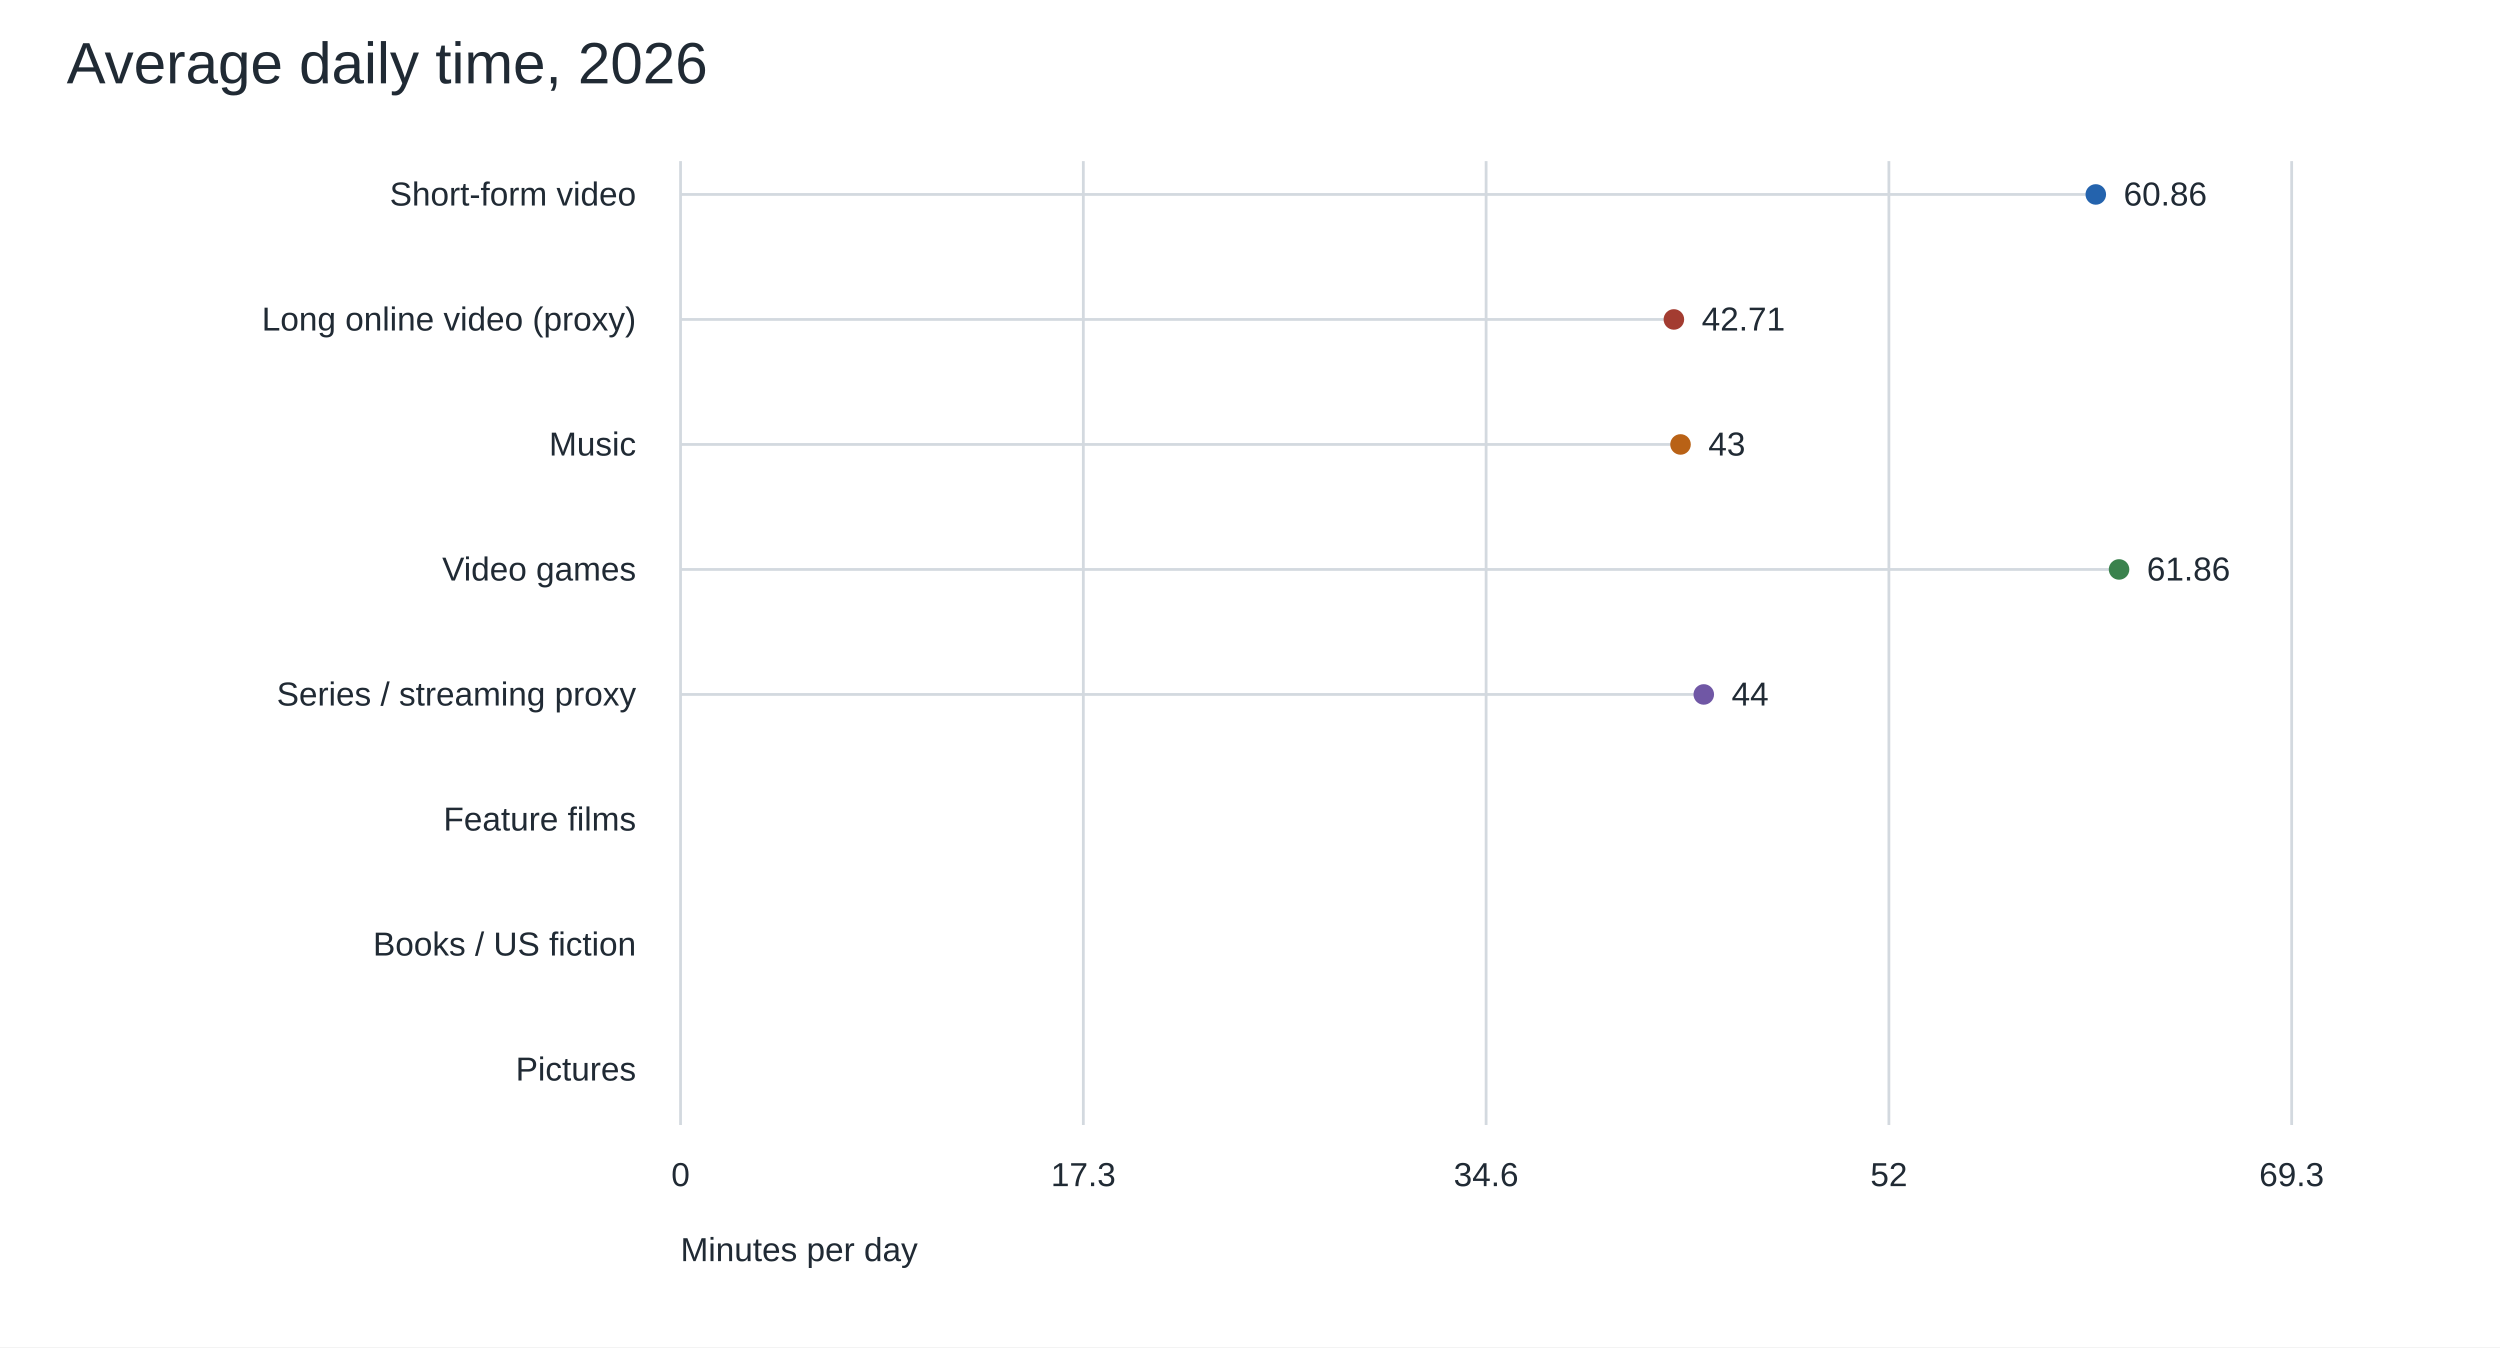
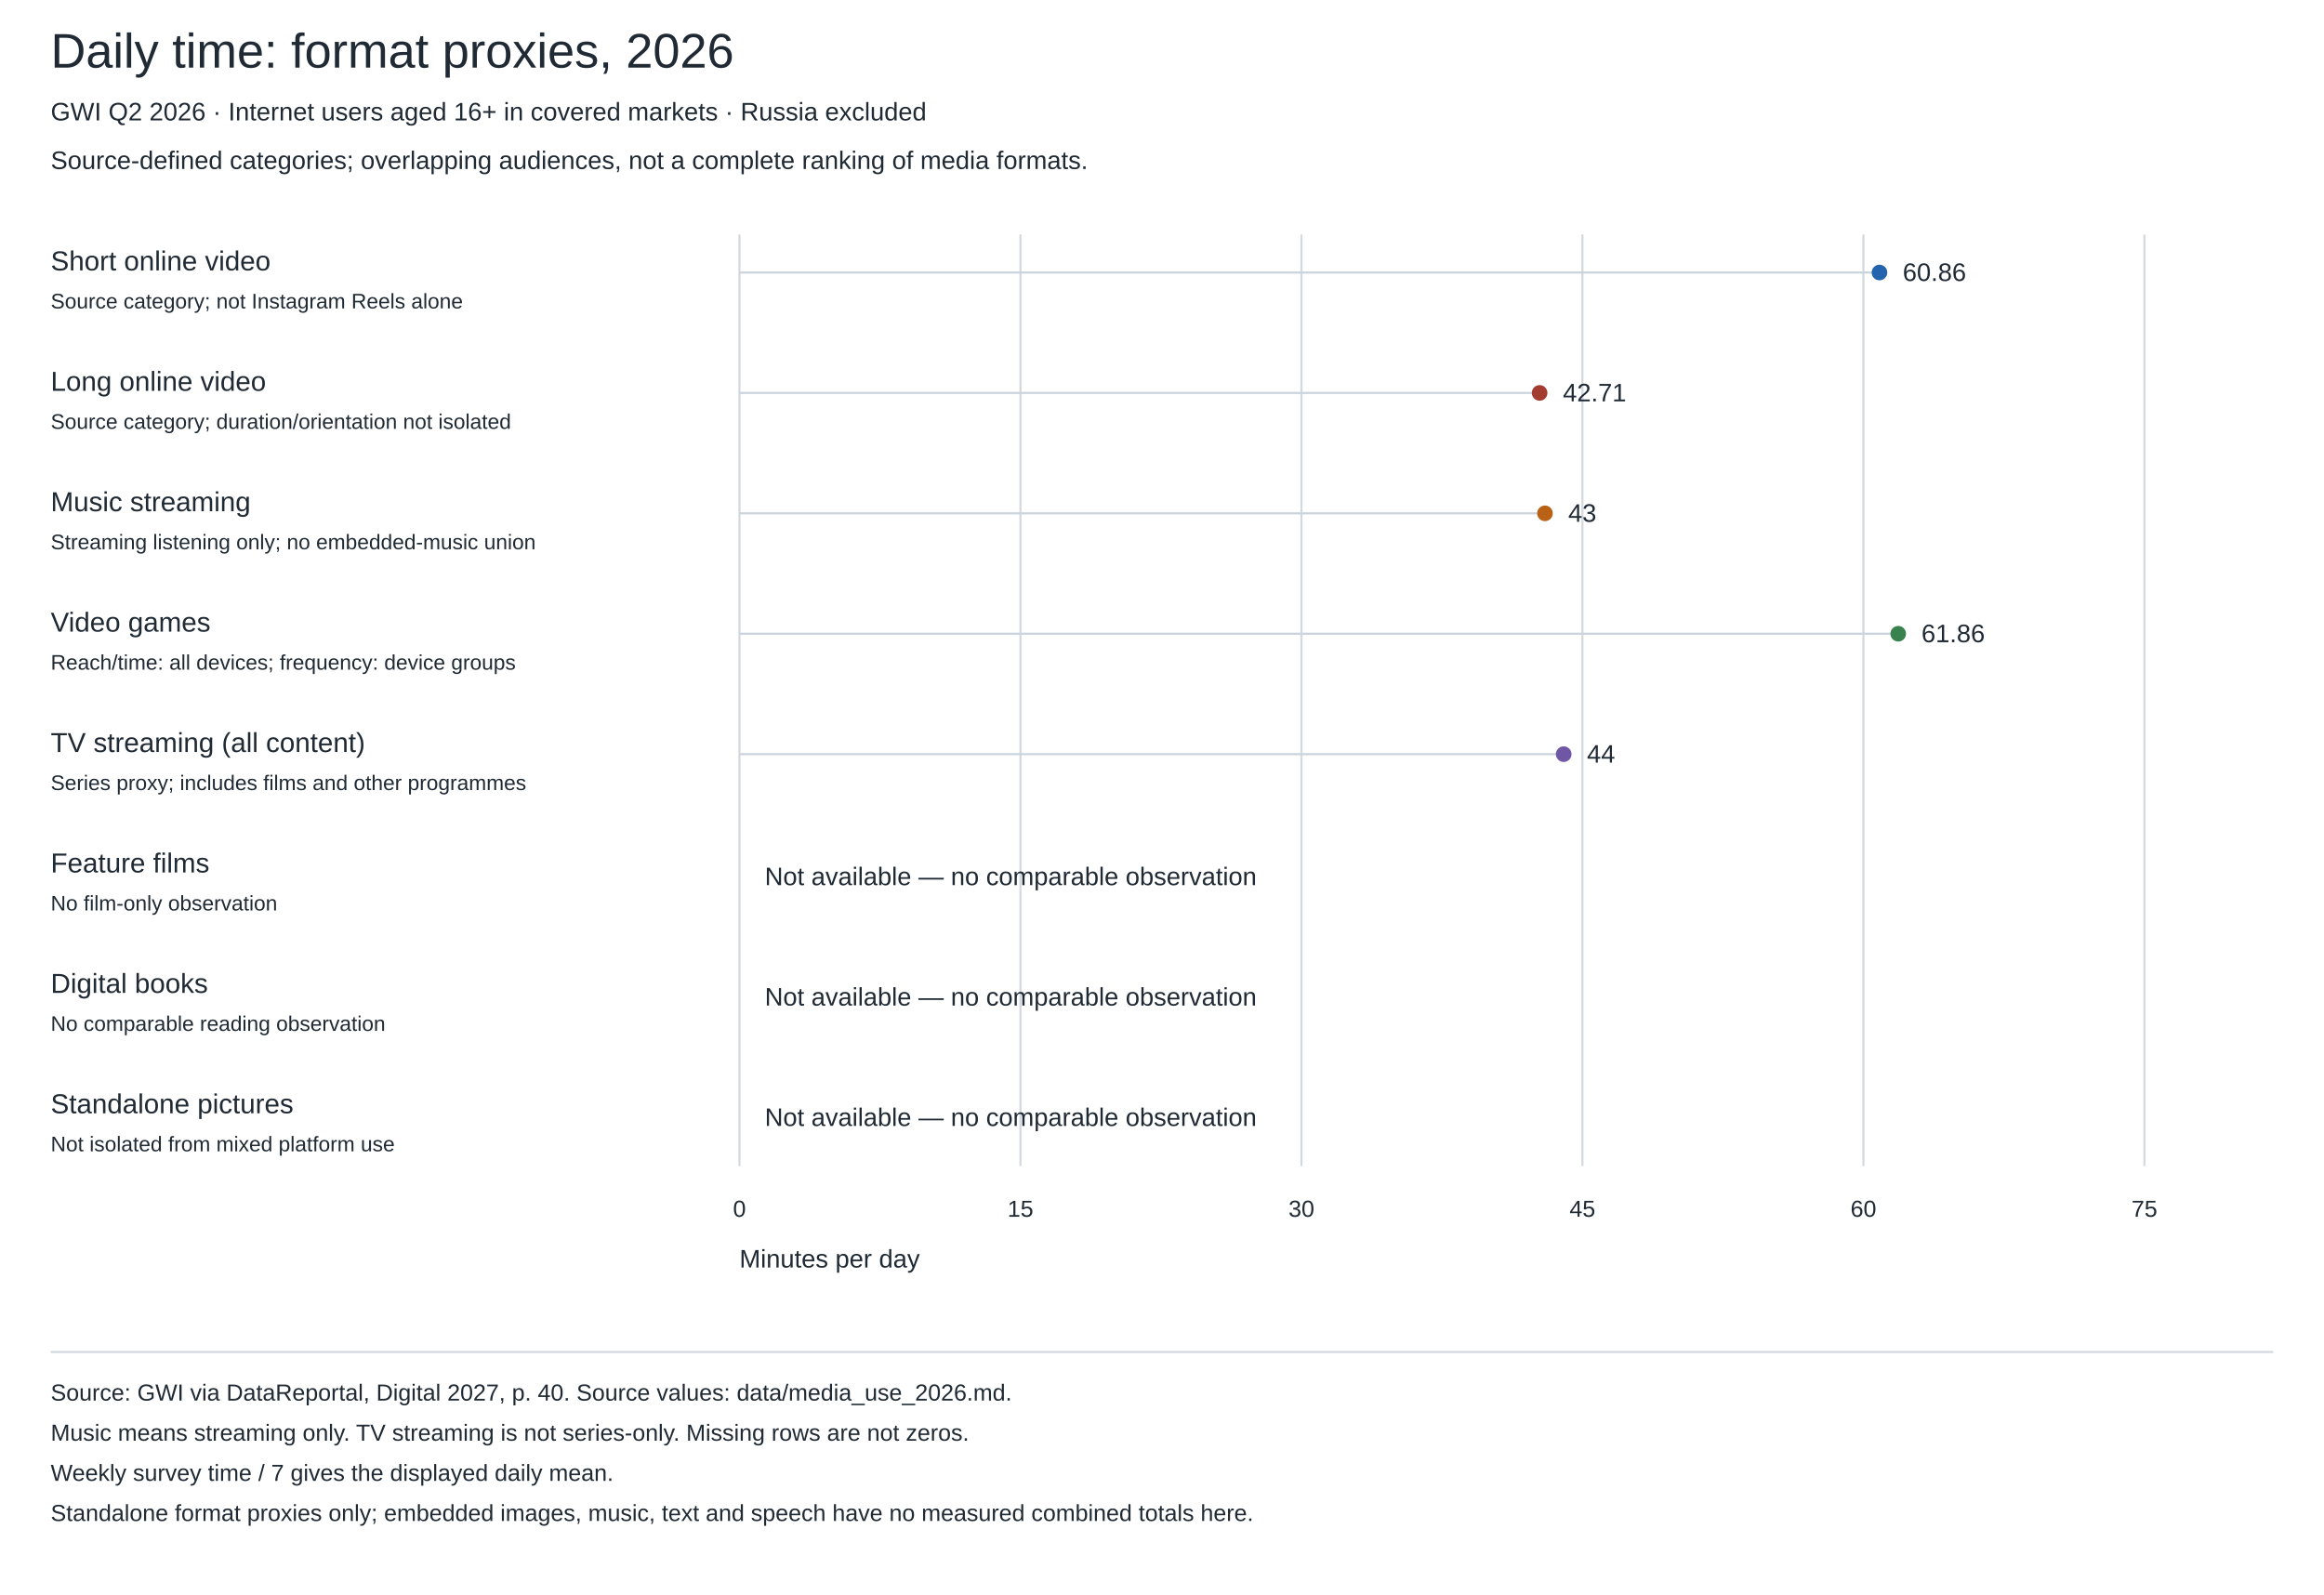
- <svg xmlns="http://www.w3.org/2000/svg" width="900" height="485" viewBox="0 0 900 485" role="img" aria-labelledby="title desc">
+ <svg xmlns="http://www.w3.org/2000/svg" width="1100" height="755" viewBox="0 0 1100 755" role="img" aria-labelledby="title desc">
  <style>text{font-family:Arial,Helvetica,sans-serif;fill:#202a34}</style>
  <rect width="100%" height="100%" fill="white" />
-   <text x="24.00" y="30.00" text-anchor="start" font-size="21" font-weight="500">Average daily time, 2026</text>
-   <line x1="245.00" y1="58.00" x2="245.00" y2="405.00" stroke="#d3d9df" stroke-width="1" stroke-dasharray="" />
-   <text x="245.00" y="427.00" text-anchor="middle" font-size="12" font-weight="400">0</text>
-   <line x1="390.00" y1="58.00" x2="390.00" y2="405.00" stroke="#d3d9df" stroke-width="1" stroke-dasharray="" />
-   <text x="390.00" y="427.00" text-anchor="middle" font-size="12" font-weight="400">17.3</text>
-   <line x1="535.00" y1="58.00" x2="535.00" y2="405.00" stroke="#d3d9df" stroke-width="1" stroke-dasharray="" />
-   <text x="535.00" y="427.00" text-anchor="middle" font-size="12" font-weight="400">34.6</text>
-   <line x1="680.00" y1="58.00" x2="680.00" y2="405.00" stroke="#d3d9df" stroke-width="1" stroke-dasharray="" />
-   <text x="680.00" y="427.00" text-anchor="middle" font-size="12" font-weight="400">52</text>
-   <line x1="825.00" y1="58.00" x2="825.00" y2="405.00" stroke="#d3d9df" stroke-width="1" stroke-dasharray="" />
-   <text x="825.00" y="427.00" text-anchor="middle" font-size="12" font-weight="400">69.3</text>
-   <text x="245.00" y="454.00" text-anchor="start" font-size="12" font-weight="400">Minutes per day</text>
-   <text x="229.00" y="74.00" text-anchor="end" font-size="12" font-weight="400">Short-form video</text>
-   <line x1="245.00" y1="70.00" x2="754.49" y2="70.00" stroke="#d3d9df" stroke-width="1" stroke-dasharray="" />
-   <circle cx="754.485" cy="70" r="3.7" fill="#2463ad" />
-   <text x="764.49" y="74.00" text-anchor="start" font-size="12" font-weight="400">60.86</text>
-   <text x="229.00" y="119.00" text-anchor="end" font-size="12" font-weight="400">Long online video (proxy)</text>
-   <line x1="245.00" y1="115.00" x2="602.60" y2="115.00" stroke="#d3d9df" stroke-width="1" stroke-dasharray="" />
-   <circle cx="602.597" cy="115" r="3.7" fill="#a33c31" />
-   <text x="612.60" y="119.00" text-anchor="start" font-size="12" font-weight="400">42.71</text>
-   <text x="229.00" y="164.00" text-anchor="end" font-size="12" font-weight="400">Music</text>
-   <line x1="245.00" y1="160.00" x2="604.99" y2="160.00" stroke="#d3d9df" stroke-width="1" stroke-dasharray="" />
-   <circle cx="604.988" cy="160" r="3.7" fill="#b96216" />
-   <text x="614.99" y="164.00" text-anchor="start" font-size="12" font-weight="400">43</text>
-   <text x="229.00" y="209.00" text-anchor="end" font-size="12" font-weight="400">Video games</text>
-   <line x1="245.00" y1="205.00" x2="762.86" y2="205.00" stroke="#d3d9df" stroke-width="1" stroke-dasharray="" />
-   <circle cx="762.857" cy="205" r="3.7" fill="#3a824d" />
-   <text x="772.86" y="209.00" text-anchor="start" font-size="12" font-weight="400">61.86</text>
-   <text x="229.00" y="254.00" text-anchor="end" font-size="12" font-weight="400">Series / streaming proxy</text>
-   <line x1="245.00" y1="250.00" x2="613.36" y2="250.00" stroke="#d3d9df" stroke-width="1" stroke-dasharray="" />
-   <circle cx="613.36" cy="250" r="3.7" fill="#7057a5" />
-   <text x="623.36" y="254.00" text-anchor="start" font-size="12" font-weight="400">44</text>
-   <text x="229.00" y="299.00" text-anchor="end" font-size="12" font-weight="400">Feature films</text>
-   <text x="229.00" y="344.00" text-anchor="end" font-size="12" font-weight="400">Books / US fiction</text>
-   <text x="229.00" y="389.00" text-anchor="end" font-size="12" font-weight="400">Pictures</text>
+   <text x="24.00" y="32.00" text-anchor="start" font-size="23" font-weight="500">Daily time: format proxies, 2026</text>
+   <text x="24.00" y="57.00" text-anchor="start" font-size="12" font-weight="400">GWI Q2 2026 · Internet users aged 16+ in covered markets · Russia excluded</text>
+   <text x="24.00" y="80.00" text-anchor="start" font-size="12" font-weight="400">Source-defined categories; overlapping audiences, not a complete ranking of media formats.</text>
+   <line x1="350.00" y1="111.00" x2="350.00" y2="552.00" stroke="#d3d9df" stroke-width="1" stroke-dasharray="" />
+   <text x="350.00" y="576.00" text-anchor="middle" font-size="11" font-weight="400">0</text>
+   <line x1="483.00" y1="111.00" x2="483.00" y2="552.00" stroke="#d3d9df" stroke-width="1" stroke-dasharray="" />
+   <text x="483.00" y="576.00" text-anchor="middle" font-size="11" font-weight="400">15</text>
+   <line x1="616.00" y1="111.00" x2="616.00" y2="552.00" stroke="#d3d9df" stroke-width="1" stroke-dasharray="" />
+   <text x="616.00" y="576.00" text-anchor="middle" font-size="11" font-weight="400">30</text>
+   <line x1="749.00" y1="111.00" x2="749.00" y2="552.00" stroke="#d3d9df" stroke-width="1" stroke-dasharray="" />
+   <text x="749.00" y="576.00" text-anchor="middle" font-size="11" font-weight="400">45</text>
+   <line x1="882.00" y1="111.00" x2="882.00" y2="552.00" stroke="#d3d9df" stroke-width="1" stroke-dasharray="" />
+   <text x="882.00" y="576.00" text-anchor="middle" font-size="11" font-weight="400">60</text>
+   <line x1="1015.00" y1="111.00" x2="1015.00" y2="552.00" stroke="#d3d9df" stroke-width="1" stroke-dasharray="" />
+   <text x="1015.00" y="576.00" text-anchor="middle" font-size="11" font-weight="400">75</text>
+   <text x="350.00" y="600.00" text-anchor="start" font-size="12" font-weight="400">Minutes per day</text>
+   <text x="24.00" y="128.00" text-anchor="start" font-size="13" font-weight="500">Short online video</text>
+   <text x="24.00" y="146.00" text-anchor="start" font-size="10" font-weight="400">Source category; not Instagram Reels alone</text>
+   <line x1="350.00" y1="129.00" x2="889.60" y2="129.00" stroke="#cbd3dc" stroke-width="1" stroke-dasharray="" />
+   <circle cx="889.6" cy="129" r="3.7" fill="#2463ad" />
+   <text x="900.60" y="133.00" text-anchor="start" font-size="12" font-weight="400">60.86</text>
+   <text x="24.00" y="185.00" text-anchor="start" font-size="13" font-weight="500">Long online video</text>
+   <text x="24.00" y="203.00" text-anchor="start" font-size="10" font-weight="400">Source category; duration/orientation not isolated</text>
+   <line x1="350.00" y1="186.00" x2="728.73" y2="186.00" stroke="#cbd3dc" stroke-width="1" stroke-dasharray="" />
+   <circle cx="728.733" cy="186" r="3.7" fill="#a33c31" />
+   <text x="739.73" y="190.00" text-anchor="start" font-size="12" font-weight="400">42.71</text>
+   <text x="24.00" y="242.00" text-anchor="start" font-size="13" font-weight="500">Music streaming</text>
+   <text x="24.00" y="260.00" text-anchor="start" font-size="10" font-weight="400">Streaming listening only; no embedded-music union</text>
+   <line x1="350.00" y1="243.00" x2="731.27" y2="243.00" stroke="#cbd3dc" stroke-width="1" stroke-dasharray="" />
+   <circle cx="731.267" cy="243" r="3.7" fill="#b96216" />
+   <text x="742.27" y="247.00" text-anchor="start" font-size="12" font-weight="400">43</text>
+   <text x="24.00" y="299.00" text-anchor="start" font-size="13" font-weight="500">Video games</text>
+   <text x="24.00" y="317.00" text-anchor="start" font-size="10" font-weight="400">Reach/time: all devices; frequency: device groups</text>
+   <line x1="350.00" y1="300.00" x2="898.47" y2="300.00" stroke="#cbd3dc" stroke-width="1" stroke-dasharray="" />
+   <circle cx="898.467" cy="300" r="3.7" fill="#3a824d" />
+   <text x="909.47" y="304.00" text-anchor="start" font-size="12" font-weight="400">61.86</text>
+   <text x="24.00" y="356.00" text-anchor="start" font-size="13" font-weight="500">TV streaming (all content)</text>
+   <text x="24.00" y="374.00" text-anchor="start" font-size="10" font-weight="400">Series proxy; includes films and other programmes</text>
+   <line x1="350.00" y1="357.00" x2="740.13" y2="357.00" stroke="#cbd3dc" stroke-width="1" stroke-dasharray="" />
+   <circle cx="740.133" cy="357" r="3.7" fill="#7057a5" />
+   <text x="751.13" y="361.00" text-anchor="start" font-size="12" font-weight="400">44</text>
+   <text x="24.00" y="413.00" text-anchor="start" font-size="13" font-weight="500">Feature films</text>
+   <text x="24.00" y="431.00" text-anchor="start" font-size="10" font-weight="400">No film-only observation</text>
+   <text x="362.00" y="419.00" text-anchor="start" font-size="12" font-weight="400">Not available — no comparable observation</text>
+   <text x="24.00" y="470.00" text-anchor="start" font-size="13" font-weight="500">Digital books</text>
+   <text x="24.00" y="488.00" text-anchor="start" font-size="10" font-weight="400">No comparable reading observation</text>
+   <text x="362.00" y="476.00" text-anchor="start" font-size="12" font-weight="400">Not available — no comparable observation</text>
+   <text x="24.00" y="527.00" text-anchor="start" font-size="13" font-weight="500">Standalone pictures</text>
+   <text x="24.00" y="545.00" text-anchor="start" font-size="10" font-weight="400">Not isolated from mixed platform use</text>
+   <text x="362.00" y="533.00" text-anchor="start" font-size="12" font-weight="400">Not available — no comparable observation</text>
+   <line x1="24.00" y1="640.00" x2="1076.00" y2="640.00" stroke="#d3d9df" stroke-width="1" stroke-dasharray="" />
+   <text x="24.00" y="663.00" text-anchor="start" font-size="11" font-weight="400">Source: GWI via DataReportal, Digital 2027, p. 40. Source values: data/media_use_2026.md.</text>
+   <text x="24.00" y="682.00" text-anchor="start" font-size="11" font-weight="400">Music means streaming only. TV streaming is not series-only. Missing rows are not zeros.</text>
+   <text x="24.00" y="701.00" text-anchor="start" font-size="11" font-weight="400">Weekly survey time / 7 gives the displayed daily mean.</text>
+   <text x="24.00" y="720.00" text-anchor="start" font-size="11" font-weight="400">Standalone format proxies only; embedded images, music, text and speech have no measured combined totals here.</text>
</svg>
